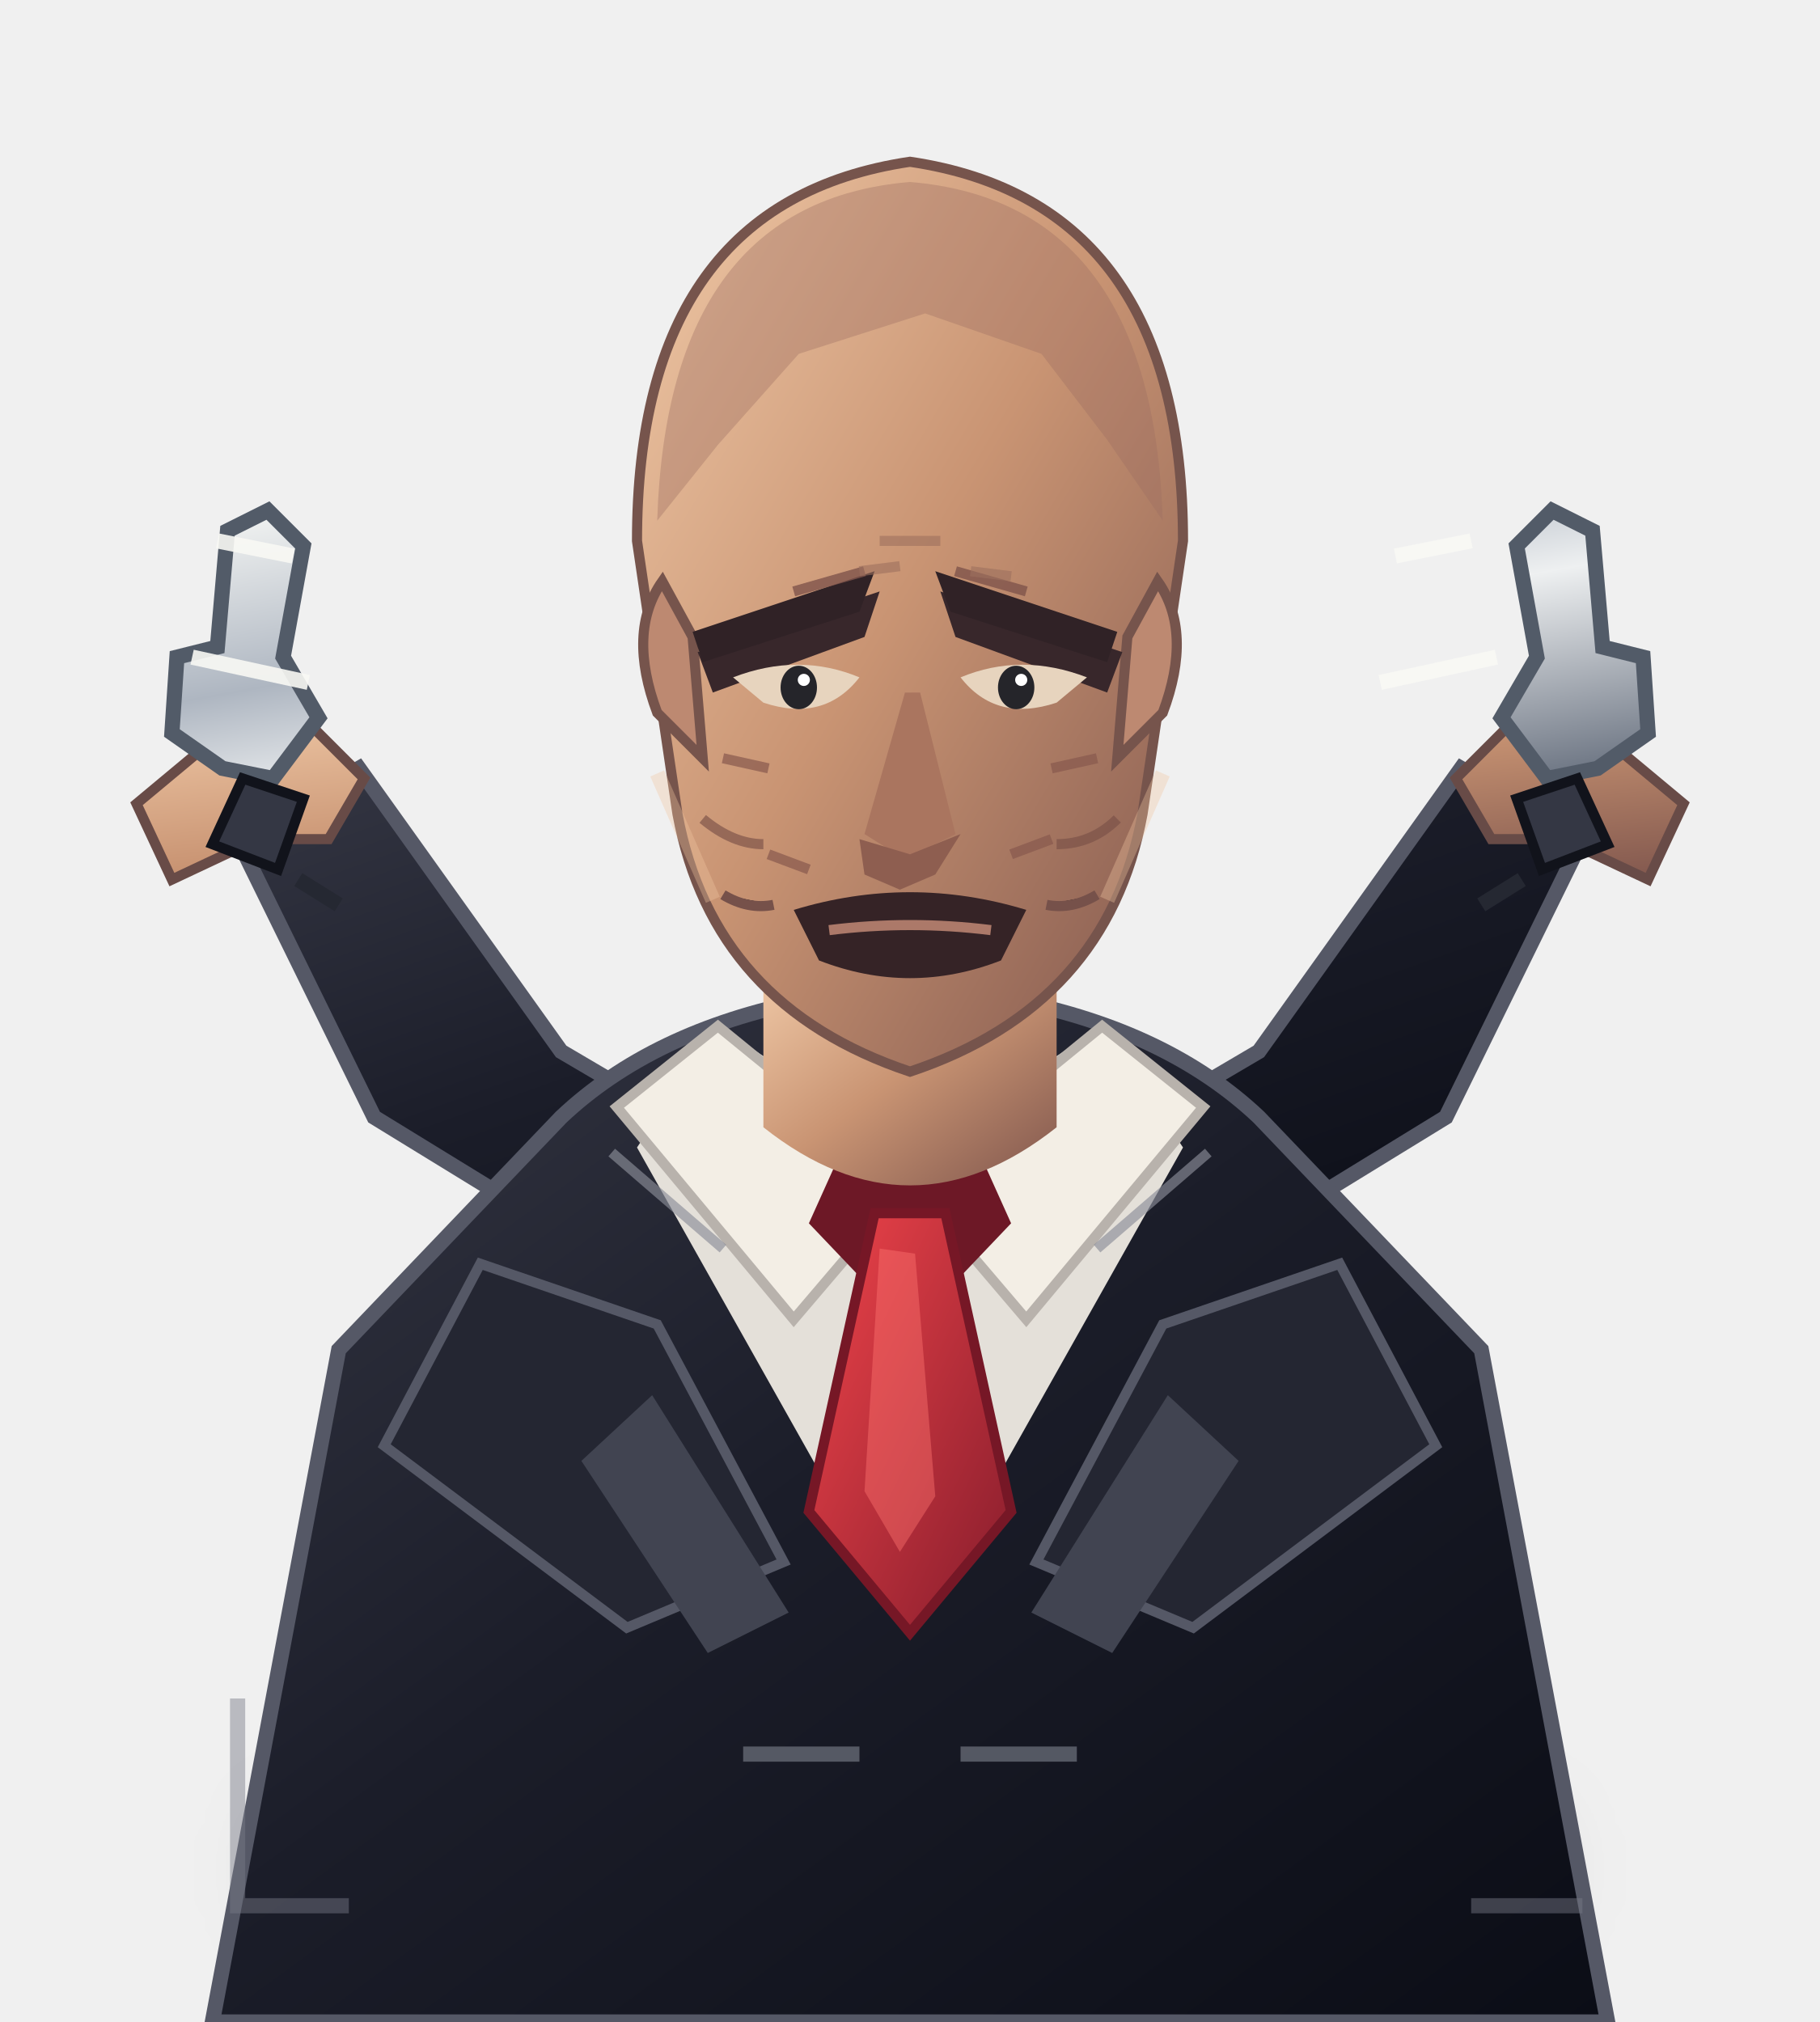
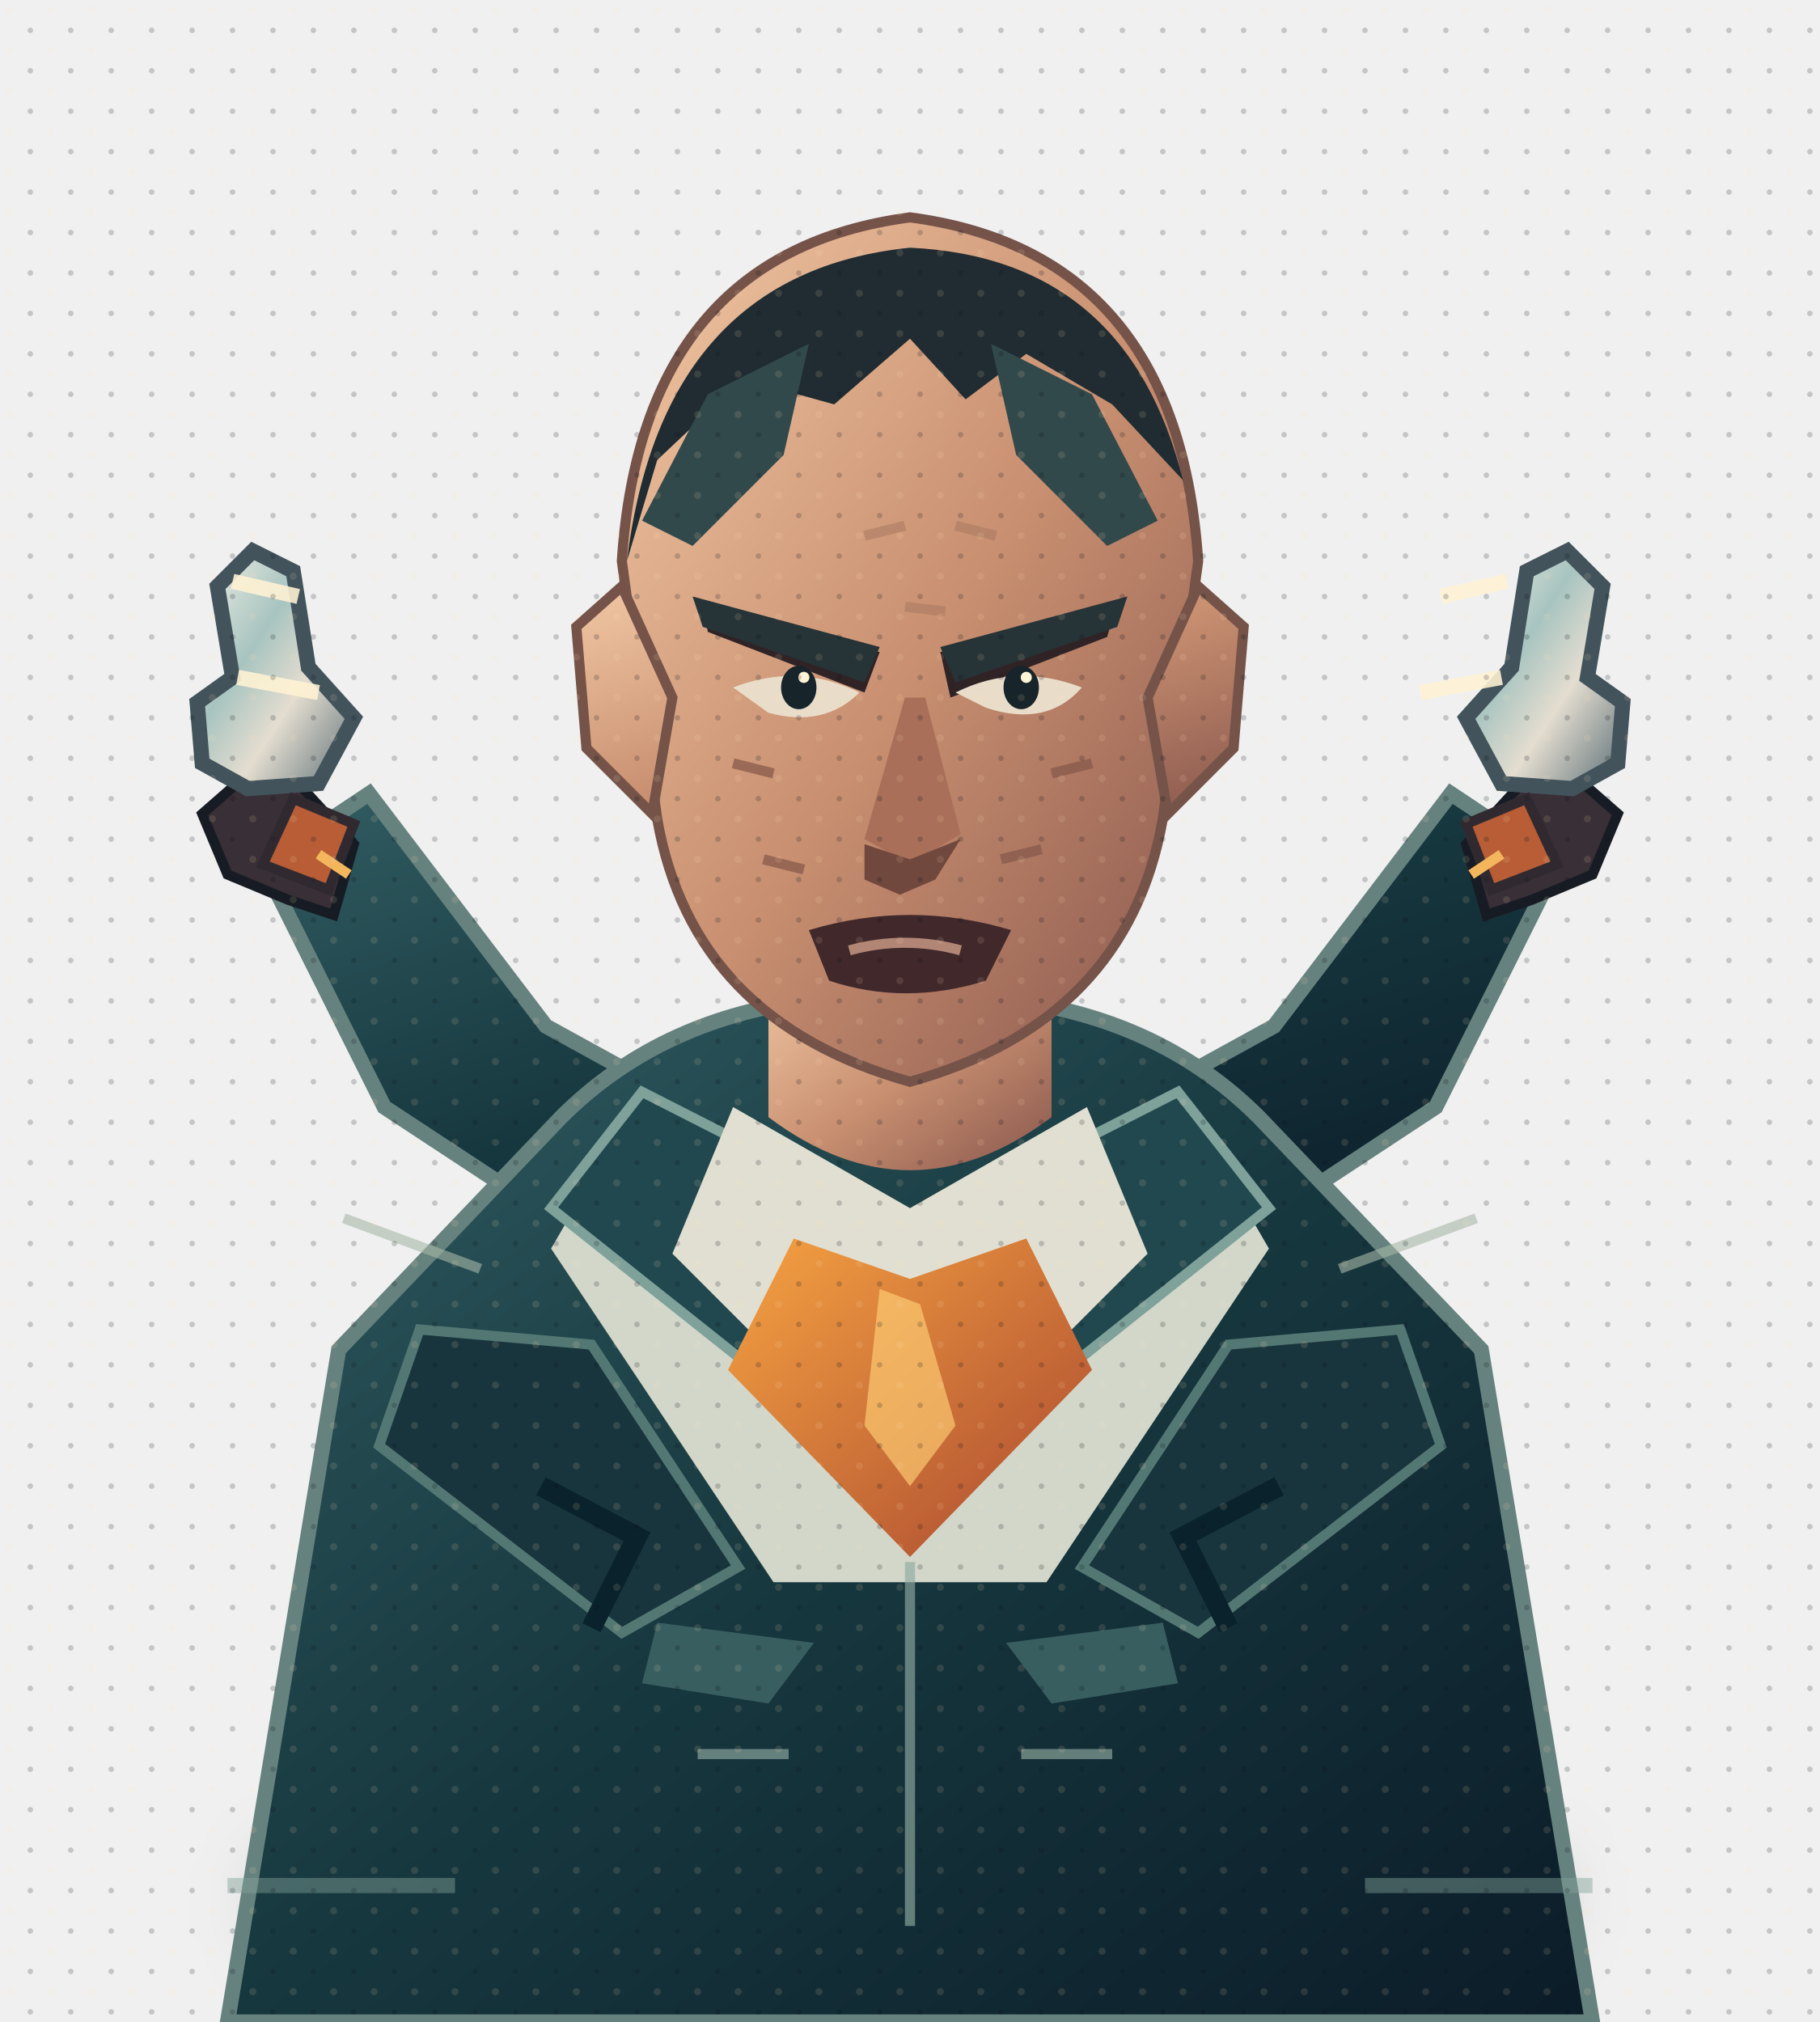
<svg xmlns="http://www.w3.org/2000/svg" viewBox="0 0 360 400" role="img" aria-labelledby="title description">
  <defs>
    <linearGradient id="skin" x1="0" y1="0" x2="1" y2="1">
-       <stop offset="0" stop-color="#f0c9a7" />
-       <stop offset=".48" stop-color="#c99473" />
-       <stop offset="1" stop-color="#80564d" />
+       <stop stop-color="#f2c8a4" />
+       <stop offset=".52" stop-color="#c88f70" />
+       <stop offset="1" stop-color="#88564d" />
    </linearGradient>
    <linearGradient id="metal" x1="0" y1="0" x2="1" y2="1">
-       <stop offset="0" stop-color="#f7f8f6" />
-       <stop offset=".36" stop-color="#aeb6c1" />
-       <stop offset=".58" stop-color="#eef0f1" />
-       <stop offset="1" stop-color="#626b7a" />
+       <stop stop-color="#f5f2e7" />
+       <stop offset=".38" stop-color="#a8c4c0" />
+       <stop offset=".62" stop-color="#e4ddd0" />
+       <stop offset="1" stop-color="#596d75" />
    </linearGradient>
-     <linearGradient id="suit" x1="0" y1="0" x2="1" y2="1">
-       <stop stop-color="#353744" />
-       <stop offset=".45" stop-color="#1b1d29" />
-       <stop offset="1" stop-color="#0b0d16" />
+     <linearGradient id="coat" x1="0" y1="0" x2="1" y2="1">
+       <stop stop-color="#315d62" />
+       <stop offset=".48" stop-color="#17383f" />
+       <stop offset="1" stop-color="#0b1c28" />
    </linearGradient>
-     <linearGradient id="tie" x1="0" y1="0" x2="1" y2="1">
-       <stop stop-color="#f0444a" />
-       <stop offset="1" stop-color="#851c2c" />
+     <linearGradient id="scarf" x1="0" y1="0" x2="1" y2="1">
+       <stop stop-color="#f6a342" />
+       <stop offset="1" stop-color="#a94730" />
    </linearGradient>
-     <filter id="shadow" x="-.3" y="-.2" width="1.6" height="1.6">
-       <feGaussianBlur stdDeviation="9" />
+     <pattern id="grain" width="8" height="8" patternUnits="userSpaceOnUse">
+       <circle cx="2" cy="2" r=".7" fill="#ffe5b8" opacity=".22" />
+       <circle cx="6" cy="6" r=".55" fill="#09121b" opacity=".35" />
+     </pattern>
+     <filter id="shadow" x="-.25" y="-.2" width="1.5" height="1.5">
+       <feGaussianBlur stdDeviation="8" />
    </filter>
  </defs>
-   <ellipse cx="180" cy="370" rx="122" ry="17" fill="#03040a" opacity=".55" filter="url(#shadow)" />
-   <path d="M118 248 74 221 47 166l24-14 40 56 34 20zm124 0 44-27 27-55-24-14-40 56-34 20z" fill="url(#suit)" stroke="#555866" stroke-width="3" />
-   <path d="m51 166-17 8-7-15 12-10 20-8 13 13-7 12zM309 166l17 8 7-15-12-10-20-8-13 13 7 12z" fill="url(#skin)" stroke="#684b47" stroke-width="2" />
-   <path d="m44 152-10-7 1-15 8-2 2-23 8-4 7 7-4 22 7 12-9 12zM316 152l10-7-1-15-8-2-2-23-8-4-7 7 4 22-7 12 9 12z" fill="url(#metal)" stroke="#525b68" stroke-width="3" />
-   <path d="m38 130 23 5m-18-28 15 3m238 20-23 5m18-28-15 3" fill="none" stroke="#f8f8f4" stroke-width="3" opacity=".9" />
-   <path d="m48 154 12 4-5 14-13-5zm264 0-12 4 5 14 13-5z" fill="#343744" stroke="#11131b" stroke-width="2" />
-   <path d="m59 174 8 5m234-5-8 5" stroke="#252832" stroke-width="3" />
-   <path d="M111 221q18-17 48-23h42q30 6 48 23l44 46 25 133H42l25-133z" fill="url(#suit)" stroke="#555866" stroke-width="3" />
-   <path d="m142 203 38 25 38-25 16 24-36 64h-36l-36-64z" fill="#e4e0d9" />
-   <path d="m142 203 38 31-23 27-35-42zm76 0-38 31 23 27 35-42z" fill="#f3eee5" stroke="#b8b2ac" stroke-width="2" />
-   <path d="m169 222 11 8 11-8 9 20-20 21-20-21z" fill="#6d1826" />
-   <path d="m173 240 14 0 13 59-20 24-20-24z" fill="url(#tie)" stroke="#761726" stroke-width="2" />
-   <path d="m174 247 7 1 4 48-7 11-7-12z" fill="#ff7370" opacity=".43" />
-   <path d="m95 250 35 12 25 47-31 13-48-36zm170 0-35 12-25 47 31 13 48-36z" fill="#242632" stroke="#555866" stroke-width="2" />
-   <path d="m129 276 27 43-16 8-25-38zm102 0-27 43 16 8 25-38z" fill="#414451" />
-   <path d="m147 347 23 0m20 0 23 0" stroke="#777b86" stroke-width="3" opacity=".65" />
-   <path d="M151 191v32q29 23 58 0v-32z" fill="url(#skin)" />
-   <path d="M126 107q0-67 54-75 54 8 54 75l-8 54q-7 38-46 51-39-13-46-51z" fill="url(#skin)" stroke="#76544c" stroke-width="2" />
-   <path d="M130 103q2-63 50-67 48 4 50 67l-11-16-13-17-23-8-25 8-16 18z" fill="#9a6d60" opacity=".36" />
-   <path d="M131 115q-7 10-1 26l9 9-2-24zm98 0q7 10 1 26l-9 9 2-24z" fill="#bd8971" stroke="#76544c" stroke-width="2" />
-   <path d="m138 129 36-12-3 9-30 11zm48-12 36 12-3 8-30-11z" fill="#38272b" />
-   <path d="M145 134q13-5 25 0-7 9-19 5zM190 134q12-5 25 0l-6 5q-12 4-19-5z" fill="#e7d4be" />
-   <ellipse cx="158" cy="136" rx="3.6" ry="4.3" fill="#25252a" />
-   <ellipse cx="201" cy="136" rx="3.6" ry="4.3" fill="#25252a" />
-   <circle cx="159" cy="134.5" r="1.2" fill="#fff" />
-   <circle cx="202" cy="134.5" r="1.2" fill="#fff" />
-   <path d="m137 125 36-12-3 8-31 10zm48-12 36 12-2 6-31-10z" fill="#302226" />
-   <path d="m157 117 14-4m18 0 14 4" stroke="#80544b" stroke-width="2" opacity=".8" />
-   <path d="m179 137-8 28 8 5 10-5-7-28z" fill="#aa755f" />
-   <path d="m170 166 10 3 10-4-5 8-7 3-7-3z" fill="#8e5e50" />
-   <path d="M157 180q23-7 46 0l-5 10q-18 7-36 0z" fill="#352326" />
-   <path d="M164 184q16-2 32 0" fill="none" stroke="#c98e79" stroke-width="2" opacity=".8" />
-   <path d="m143 150 9 2m56 0 9-2m-65 19 8 3m40-3 8-3" stroke="#87584d" stroke-width="2" opacity=".7" />
-   <path d="m174 107 12 0m-16 6 8-1m14 1 8 1" stroke="#9d705e" stroke-width="2" opacity=".6" />
-   <path d="m130 153 11 25m89-25-11 25" stroke="#f2c5a1" stroke-width="3" opacity=".35" />
-   <path d="M139 162q6 5 12 5m58 0q7 0 12-5" fill="none" stroke="#795047" stroke-width="2" opacity=".65" />
-   <path d="M143 177q5 3 10 2m54 0q5 1 10-2" stroke="#76514a" stroke-width="2" />
-   <path d="M47 336v41h22m244 0h-22" fill="none" stroke="#777987" stroke-width="3" opacity=".46" />
-   <path d="m121 228 22 19m96-19-22 19" fill="none" stroke="#8b8d98" stroke-width="2" opacity=".65" />
+   <ellipse cx="180" cy="376" rx="125" ry="15" fill="#02060b" opacity=".55" filter="url(#shadow)" />
+   <path d="m114 244-38-25-24-48 21-14 35 46 40 22zm132 0 38-25 24-48-21-14-35 46-40 22z" fill="url(#coat)" stroke="#66827e" stroke-width="3" />
+   <path d="m57 178-12-5-5-12 8-7 11 1 11 12-4 14zm246 0 12-5 5-12-8-7-11 1-11 12 4 14z" fill="#392f36" stroke="#171c24" stroke-width="2" />
+   <path d="m49 156-9-5-1-12 7-5-3-18 7-7 8 4 3 19 9 10-7 13z" fill="url(#metal)" stroke="#42535b" stroke-width="3" />
+   <path d="m311 156 9-5 1-12-7-5 3-18-7-7-8 4-3 19-9 10 7 13z" fill="url(#metal)" stroke="#42535b" stroke-width="3" />
+   <path d="m47 134 16 3m-17-22 13 3m238 16-16 3m17-22-13 3" stroke="#fff3d4" stroke-width="3" opacity=".88" />
+   <path d="m58 158 12 5-5 13-13-5zm244 0-12 5 5 13 13-5z" fill="#b85d36" stroke="#302a30" stroke-width="2" />
+   <path d="m63 169 6 4m228-4-6 4" stroke="#f4b65d" stroke-width="2" />
+   <path d="M111 221q19-19 48-23h42q29 4 48 23l44 46 22 133H45l22-133z" fill="url(#coat)" stroke="#66827e" stroke-width="3" />
+   <path d="m127 216 53 24 53-24 18 31-44 66h-54l-44-66z" fill="#d2d7ca" />
+   <path d="m127 216 53 27-27 31-44-35zm106 0-53 27 27 31 44-35z" fill="#21484e" stroke="#7ea19a" stroke-width="2" />
+   <path d="m145 219 35 20 35-20 12 29-31 31h-32l-31-31z" fill="#e1dfd2" />
+   <path d="m157 245 23 8 23-8 13 26-36 37-36-37z" fill="url(#scarf)" />
+   <path d="m174 255 8 3 7 24-9 12-9-12z" fill="#ffd074" opacity=".65" />
+   <path d="m83 263 34 3 29 44-23 13-48-37zm194 0-34 3-29 44 23 13 48-37z" fill="#18353d" stroke="#537873" stroke-width="2" />
+   <path d="m130 321 31 4-9 12-25-4zm100 0-31 4 9 12 25-4z" fill="#385e60" />
+   <path d="M180 309v72m-42-34h18m46 0h18" stroke="#91aaa0" stroke-width="2" opacity=".65" />
+   <path d="m107 294 19 10-9 18m136-28-19 10 9 18" fill="none" stroke="#0a222b" stroke-width="4" />
+   <path d="M152 190v31q28 21 56 0v-31z" fill="url(#skin)" />
+   <path d="M123 111q4-61 57-68 53 7 57 68l-7 51q-7 40-50 52-43-12-50-52z" fill="url(#skin)" stroke="#755349" stroke-width="2" />
+   <path d="M124 111q7-57 56-62 43 2 54 46l-14-15-17-10-12 9-11-12-15 13-18-5-17 16z" fill="#202c31" />
+   <path d="m127 103 13-25 20-10-5 22-18 18zm102 0-13-25-20-10 5 22 18 18z" fill="#32494b" />
+   <path d="m123 116-9 8 2 24 13 13 4-23zm114 0 9 8-2 24-13 13-4-23z" fill="url(#skin)" stroke="#755349" stroke-width="2" />
+   <path d="m139 119 35 10-3 8-31-12zm47 10 35-10-2 7-31 12z" fill="#302326" />
+   <path d="M145 136q13-5 25 1-7 7-18 4zm44 1q12-6 25-1-7 8-19 4z" fill="#e9ddca" />
+   <ellipse cx="158" cy="136" rx="3.5" ry="4.3" fill="#17242a" />
+   <ellipse cx="202" cy="136" rx="3.5" ry="4.3" fill="#17242a" />
+   <circle cx="159" cy="134" r="1.1" fill="#fff3d5" />
+   <circle cx="203" cy="134" r="1.1" fill="#fff3d5" />
+   <path d="m137 118 37 10-3 7-32-11zm49 10 37-10-2 6-32 11z" fill="#263337" />
+   <path d="m179 138-8 28 9 5 10-6-7-27z" fill="#a96f58" />
+   <path d="m171 167 9 3 10-4-5 8-7 3-7-3z" fill="#71483e" />
+   <path d="M160 184q20-6 40 0l-5 10q-16 5-31 0z" fill="#40282b" />
+   <path d="M168 188q11-3 22 0" fill="none" stroke="#d7a68d" stroke-width="2" opacity=".75" />
+   <path d="m145 151 8 2m55 0 8-2m-65 19 8 2m39-2 8-2" stroke="#85584a" stroke-width="2" opacity=".72" />
+   <path d="m171 106 8-2m10 0 8 2m-18 14 8 1" stroke="#a77961" stroke-width="2" opacity=".55" />
+   <path d="M45 373h45m180 0h45" stroke="#82a19a" stroke-width="3" opacity=".45" />
+   <path d="m68 241 27 10m197-10-27 10" stroke="#a6b8a7" stroke-width="2" opacity=".6" />
+   <path d="M0 0h360v400H0z" fill="url(#grain)" opacity=".55" />
</svg>
